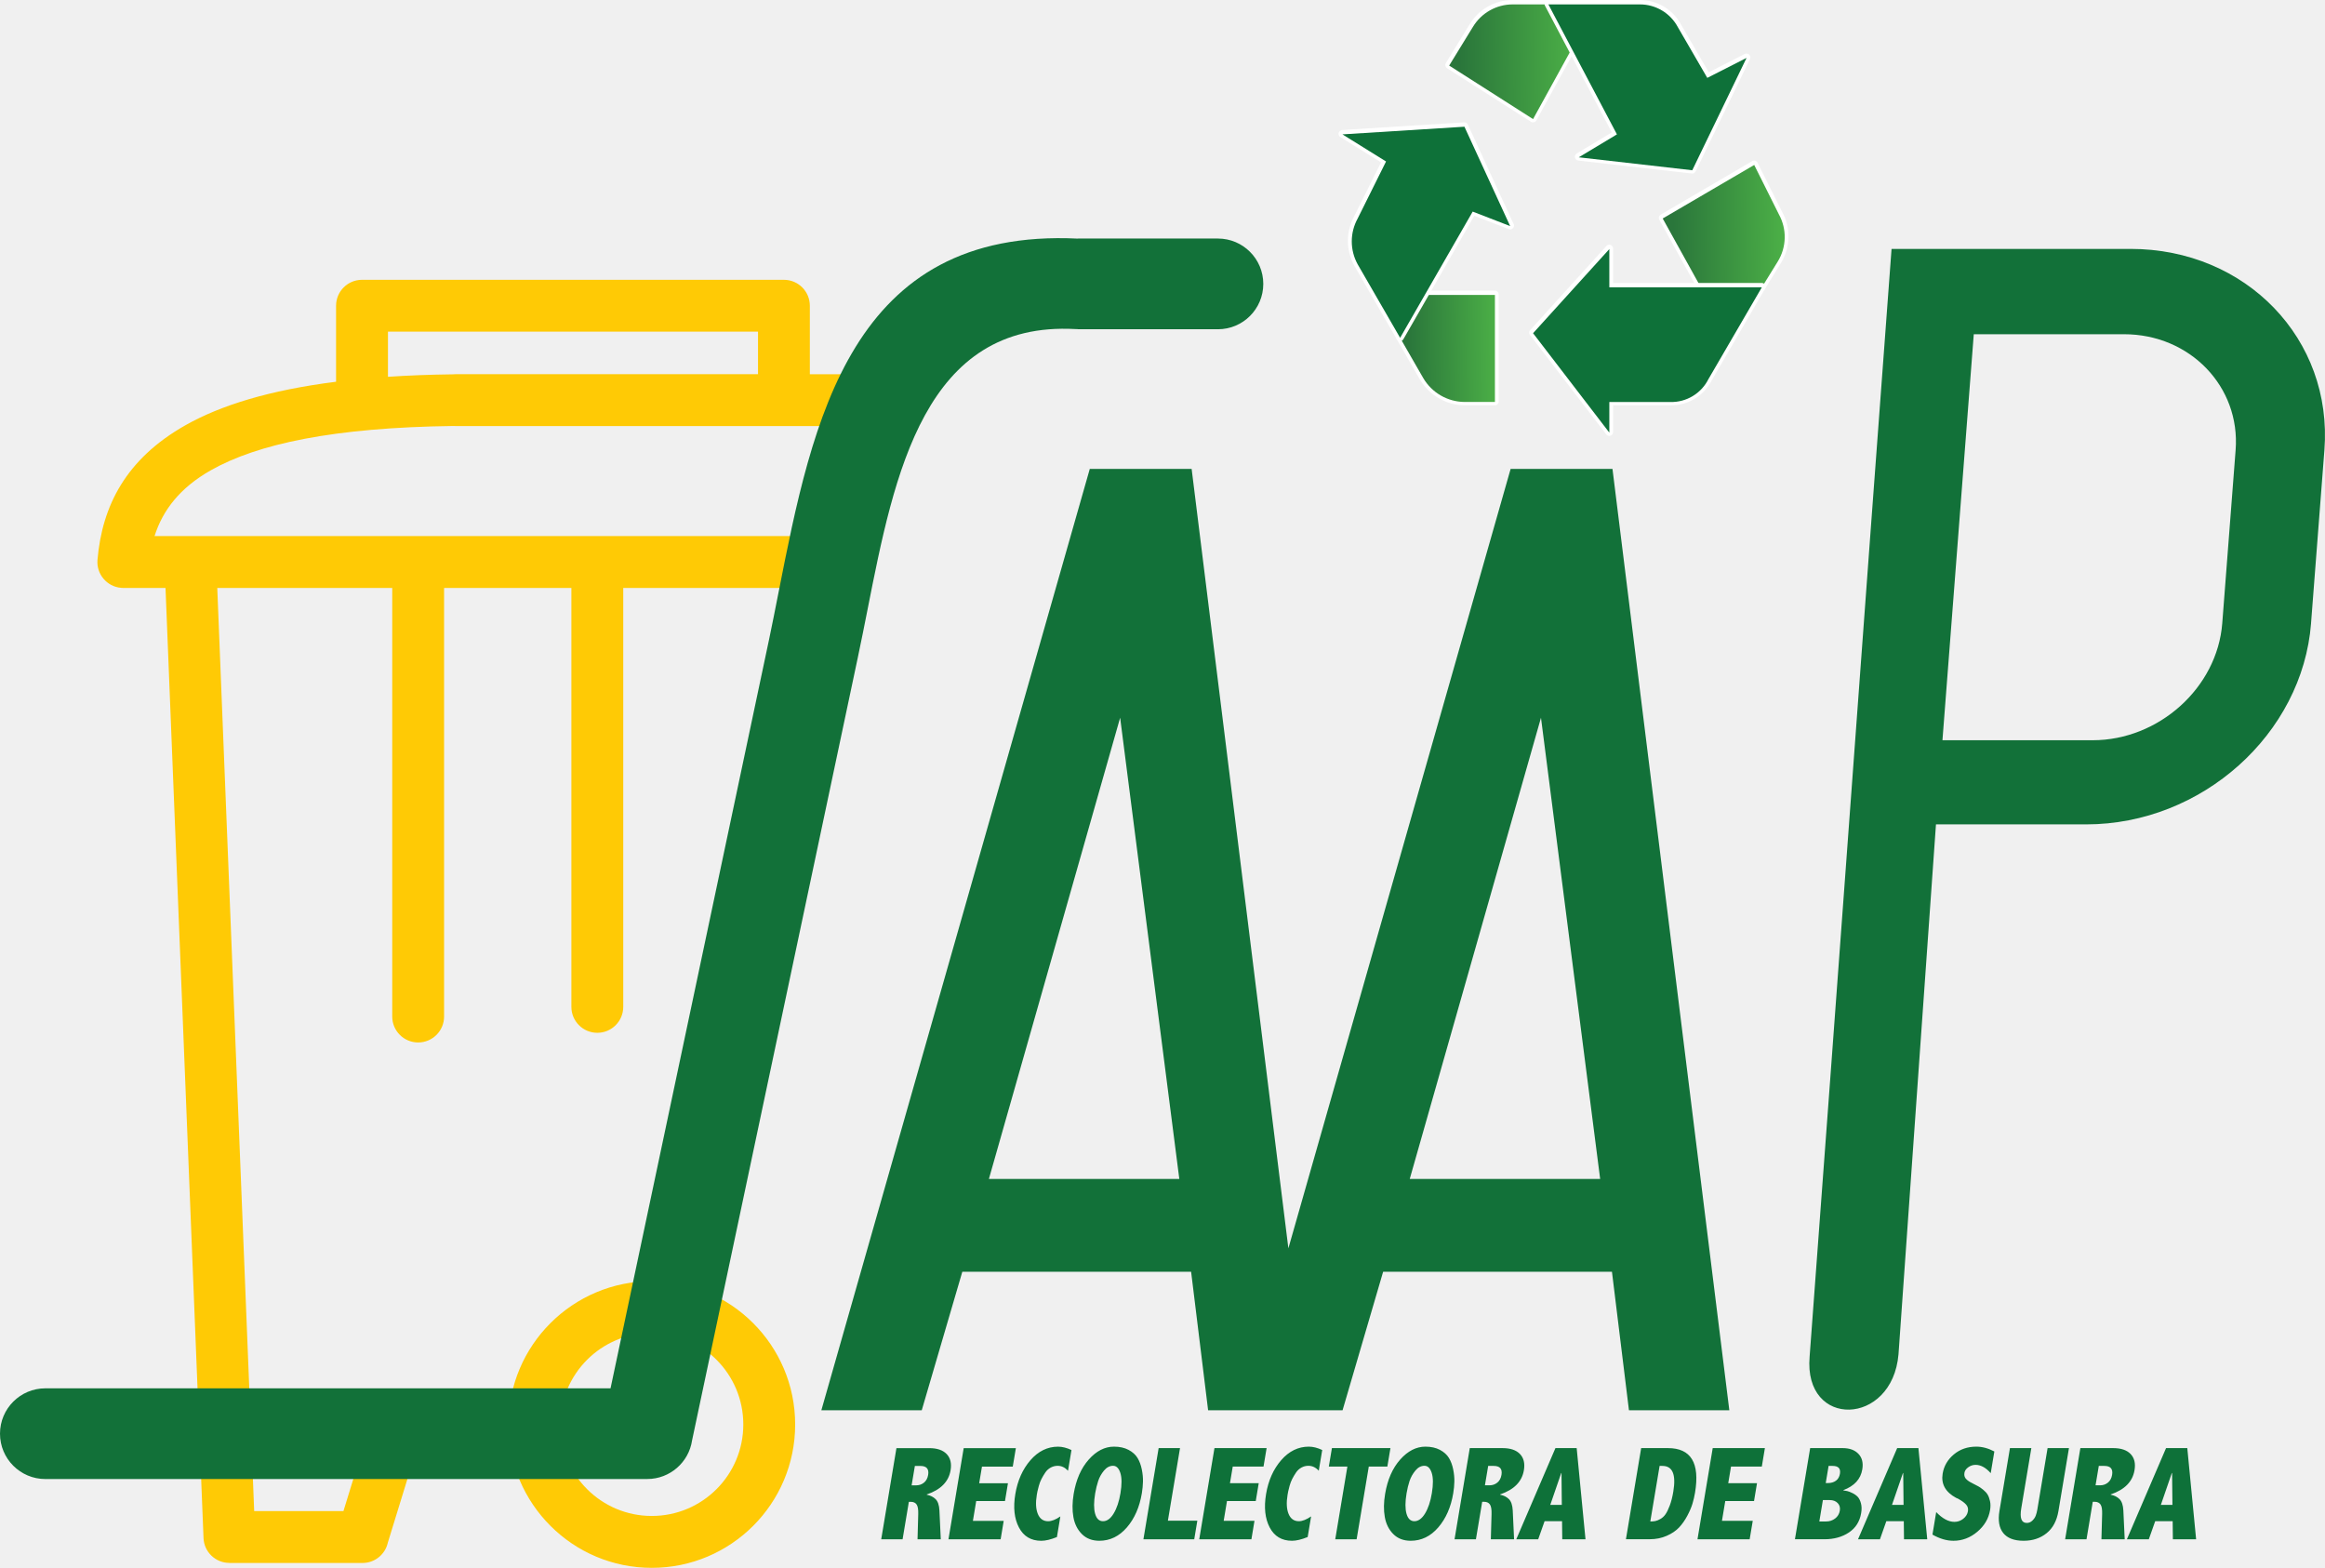
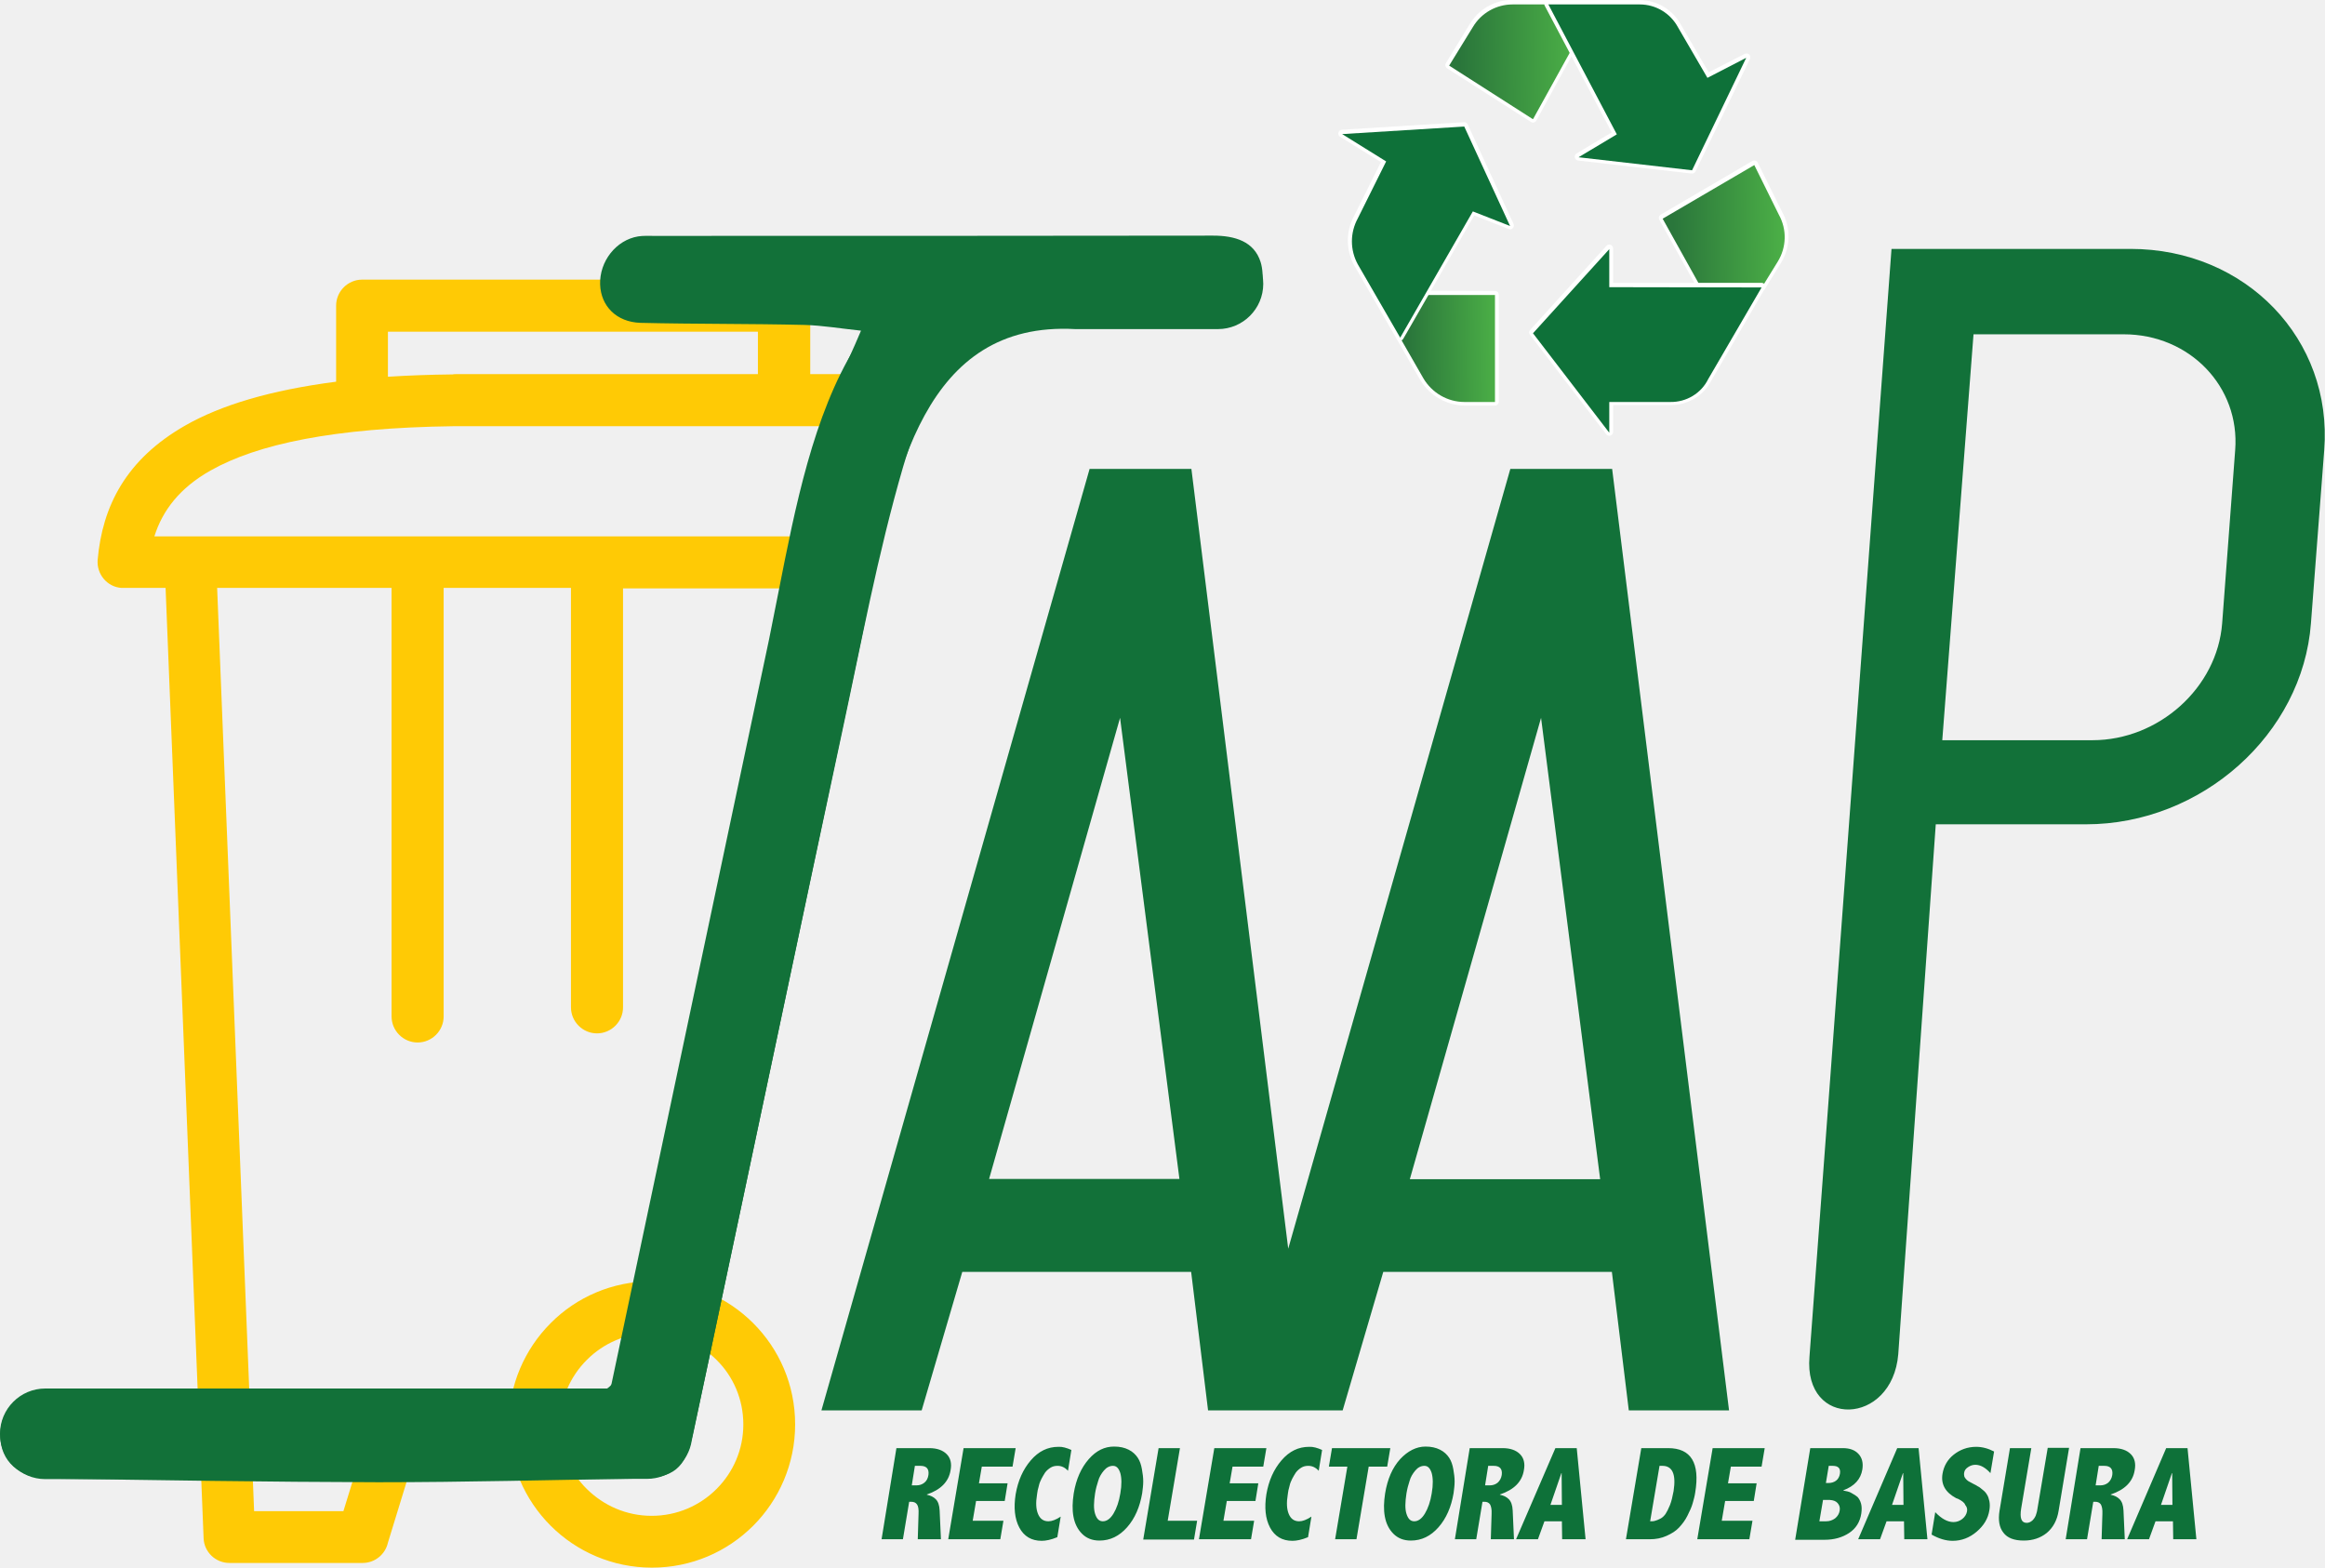
- <svg xmlns="http://www.w3.org/2000/svg" xmlns:xlink="http://www.w3.org/1999/xlink" id="Capa_1" viewBox="0 0 893 602.16">
-   <defs>
-     <style>.cls-1{clip-path:url(#clippath);}.cls-2{fill:#ffca05;}.cls-3{fill:#127139;}.cls-4,.cls-5{fill:#0e7139;}.cls-6{stroke:#fff;stroke-linecap:round;stroke-linejoin:round;stroke-width:2.93px;}.cls-6,.cls-7{fill:none;}.cls-7{clip-rule:evenodd;}.cls-8{fill:url(#Degradado_sin_nombre_3-3);}.cls-9{fill:url(#Degradado_sin_nombre_3-2);}.cls-10{clip-path:url(#clippath-1);}.cls-11{clip-path:url(#clippath-2);}.cls-5{fill-rule:evenodd;}.cls-12{fill:url(#Degradado_sin_nombre_3);}</style>
-     <clipPath id="clippath">
-       <path class="cls-7" d="M604.45,17.35l-9.73-15.66h-13.71c-6.28,0-12.1,3.3-15.32,8.7l-9.08,14.79,32.22,20.56,15.62-28.39Z" />
-     </clipPath>
-     <linearGradient id="Degradado_sin_nombre_3" x1="560.63" y1="23.96" x2="611.12" y2="23.33" gradientUnits="userSpaceOnUse">
-       <stop offset="0" stop-color="#2a763b" />
-       <stop offset="1" stop-color="#50b748" />
-     </linearGradient>
-     <clipPath id="clippath-1">
-       <path class="cls-7" d="M673.77,63.36l-35.15,20.56,14.65,26.43h23.43l6.12-9.91c3.4-5.52,3.56-12.45,.42-18.12l-9.47-18.96Z" />
-     </clipPath>
-     <linearGradient id="Degradado_sin_nombre_3-2" x1="642.52" y1="87.08" x2="690.89" y2="86.54" xlink:href="#Degradado_sin_nombre_3" />
-     <clipPath id="clippath-2">
-       <path class="cls-7" d="M544.89,113.28l-7.13,16.48,8.91,15.48c3.31,5.61,9.29,9.08,15.79,9.15h11.72v-41.11h-29.29Z" />
-     </clipPath>
-     <linearGradient id="Degradado_sin_nombre_3-3" x1="540.89" y1="134" x2="579.44" y2="133.6" xlink:href="#Degradado_sin_nombre_3" />
-   </defs>
-   <path class="cls-2" d="M275.2,522.26c-6.36-6.36-15.14-10.29-24.85-10.29s-18.49,3.93-24.85,10.29c-6.36,6.36-10.29,15.14-10.29,24.85s3.93,18.49,10.29,24.85c6.36,6.36,15.14,10.29,24.85,10.29s18.49-3.93,24.85-10.29c6.36-6.36,10.29-15.14,10.29-24.85s-3.93-18.49-10.29-24.85m-24.85-30.2c15.2,0,28.97,6.16,38.93,16.13,9.96,9.96,16.13,23.73,16.13,38.93s-6.16,28.97-16.13,38.93c-9.96,9.96-23.73,16.13-38.93,16.13s-28.97-6.16-38.93-16.13c-9.96-9.96-16.13-23.73-16.13-38.93s6.16-28.97,16.13-38.93c9.96-9.96,23.73-16.13,38.93-16.13ZM174.91,143.72h116.23v-16.34H149.01v17.34c7.77-.52,16.06-.84,24.89-.95,.33-.03,.67-.05,1.02-.05Zm157.83,0c5.5,0,9.96,4.46,9.96,9.96s-4.46,9.96-9.96,9.96H174.91c-.25,0-.5,0-.75-.03-45.96,.58-75.27,6.86-93.21,17.03-11.89,6.74-18.47,15.38-21.59,25.26H316.26c5.5,0,9.96,4.46,9.96,9.96s-4.46,9.96-9.96,9.96h-76.88v160.9c0,5.5-4.46,9.96-9.96,9.96s-9.96-4.46-9.96-9.96V225.81h-48.89v164.62c0,5.5-4.46,9.96-9.96,9.96s-9.96-4.46-9.96-9.96V225.81H83.45l14.18,354.58h34.28l8.99-29.22c1.61-5.24,7.17-8.18,12.41-6.57,5.24,1.61,8.18,7.17,6.57,12.41l-10.93,35.53c-.99,4.45-4.97,7.77-9.72,7.77h-51.14v-.03c-5.3,0-9.71-4.19-9.92-9.54l-14.6-364.92h-16.21c-.27,0-.54-.02-.82-.04-5.48-.45-9.55-5.26-9.1-10.73,1.77-20.71,10.87-38.72,33.69-51.67,13.67-7.75,32.46-13.54,57.95-16.76v-29.19c0-5.5,4.46-9.96,9.96-9.96h162.05c5.5,0,9.96,4.46,9.96,9.96v26.3h21.69Z" />
-   <path class="cls-3" d="M17.42,568.07c-9.62,0-17.42-7.8-17.42-17.42s7.8-17.42,17.42-17.42H234.5l60.92-287.77c1.04-4.93,2.33-11.45,3.63-18.05,13.02-65.97,27.65-140.05,114.99-135.76v-.03h53.75c9.62,0,17.42,7.8,17.42,17.42s-7.8,17.42-17.42,17.42h-53.75v-.04c-.32,0-.63,0-.95-.03-57.98-3.21-69.56,55.46-79.87,107.68-1.15,5.83-2.29,11.59-3.77,18.59l-63.63,300.55c-1.24,8.4-8.49,14.85-17.23,14.85H17.42Z" />
-   <path class="cls-3" d="M591.87,275.66l22.73,177.16h-73.14l50.41-177.16Zm27.26,212.8l6.53,53.2h38.55l-44.88-361.56h-39.12l-103.1,361.56h38.55l15.58-53.2h87.88Zm-188.9-212.8l22.73,177.16h-73.14l50.41-177.16Zm27.26,212.8l6.53,53.2h38.55l-44.88-361.56h-39.12l-103.1,361.56h38.56l15.58-53.2h87.88Z" />
-   <path class="cls-3" d="M853.54,239.36c-1.91,24.82-24.42,44.95-49.75,44.95h-57.72l12.03-155.94h57.72c25.33,0,44.73,20.14,42.85,44.49l-5.13,66.49Zm34.1,0l5.13-66.49c3.29-42.61-30.09-77.27-74.43-77.27h-91.82c-10.56,141.33-20.91,284.12-31.47,425.45-2.41,27.79,31.8,26.82,34.14-.93l14.39-203.49h57.72c44.34,0,83.06-34.65,86.35-77.27Z" />
-   <path class="cls-6" d="M604.43,17.13l-9.73-15.66h-13.71c-6.28,0-12.1,3.3-15.32,8.7l-9.08,14.8,32.22,20.56,15.62-28.39Z" />
-   <g class="cls-1">
-     <rect class="cls-12" x="556.61" y="1.69" width="47.84" height="44.05" />
+ <svg xmlns="http://www.w3.org/2000/svg" xmlns:xlink="http://www.w3.org/1999/xlink" version="1.1" id="Capa_1" x="0px" y="0px" viewBox="0 0 893 602.2" style="enable-background:new 0 0 893 602.2;" xml:space="preserve">
+   <style type="text/css">
+ 	.st0{fill:#FFCA05;}
+ 	.st1{fill:#127139;}
+ 	.st2{fill:none;stroke:#FFFFFF;stroke-width:2.93;stroke-linecap:round;stroke-linejoin:round;}
+ 	.st3{clip-path:url(#SVGID_00000172434434113479845590000004067932763169307570_);}
+ 	.st4{fill:url(#SVGID_00000052087268156672186090000009422189846669116037_);}
+ 	.st5{fill-rule:evenodd;clip-rule:evenodd;fill:#0E7139;}
+ 	.st6{clip-path:url(#SVGID_00000036216064827194475000000005093170508339250351_);}
+ 	.st7{fill:url(#SVGID_00000145049350333995536150000005362434840130889612_);}
+ 	.st8{clip-path:url(#SVGID_00000029726383228289553210000001200011265745768584_);}
+ 	.st9{fill:url(#SVGID_00000116948520383975995300000017215285581898389680_);}
+ 	.st10{fill:#0E7139;}
+ </style>
+   <g>
+     <path class="st0" d="M275.2,522.3c-6.4-6.4-15.1-10.3-24.9-10.3s-18.5,3.9-24.9,10.3s-10.3,15.1-10.3,24.8s3.9,18.5,10.3,24.8   s15.1,10.3,24.9,10.3c9.7,0,18.5-3.9,24.9-10.3c6.4-6.4,10.3-15.1,10.3-24.8S281.6,528.6,275.2,522.3 M250.4,492.1   c15.2,0,29,6.2,38.9,16.1c10,10,16.1,23.7,16.1,38.9s-6.2,29-16.1,38.9c-10,10-23.7,16.1-38.9,16.1s-29-6.2-38.9-16.1   c-10-10-16.1-23.7-16.1-38.9s6.2-29,16.1-38.9C221.4,498.2,235.2,492.1,250.4,492.1z M174.9,143.7h116.2v-16.3H149v17.3   c7.8-0.5,16.1-0.8,24.9-0.9C174.2,143.7,174.6,143.7,174.9,143.7L174.9,143.7z M332.7,143.7c5.5,0,10,4.5,10,10s-4.5,10-10,10   H174.9c-0.2,0-0.5,0-0.8,0c-46,0.6-75.3,6.9-93.2,17c-11.9,6.7-18.5,15.4-21.6,25.3h256.9c5.5,0,10,4.5,10,10s-4.5,10-10,10h-76.9   v160.9c0,5.5-4.5,10-10,10s-10-4.5-10-10V225.8h-48.9v164.6c0,5.5-4.5,10-10,10s-10-4.5-10-10V225.8H83.4l14.2,354.6h34.3l9-29.2   c1.6-5.2,7.2-8.2,12.4-6.6s8.2,7.2,6.6,12.4L149,592.5c-1,4.5-5,7.8-9.7,7.8H88.1v0c-5.3,0-9.7-4.2-9.9-9.5L63.6,225.8H47.4   c-0.3,0-0.5,0-0.8,0c-5.5-0.4-9.5-5.3-9.1-10.7c1.8-20.7,10.9-38.7,33.7-51.7c13.7-7.8,32.5-13.5,57.9-16.8v-29.2   c0-5.5,4.5-10,10-10h162.1c5.5,0,10,4.5,10,10v26.3L332.7,143.7L332.7,143.7z" />
+     <path class="st1" d="M17.4,568.1c-9.6,0-17.4-7.8-17.4-17.4s7.8-17.4,17.4-17.4h217.1l60.9-287.8c1-4.9,2.3-11.4,3.6-18.1   c13-66,27.6-140.1,115-135.8v0h53.8c9.6,0,17.4,7.8,17.4,17.4s-7.8,17.4-17.4,17.4H414v0c-0.3,0-0.6,0-1,0   c-58-3.2-69.6,55.5-79.9,107.7c-1.1,5.8-2.3,11.6-3.8,18.6l-63.6,300.5c-1.2,8.4-8.5,14.8-17.2,14.8L17.4,568.1L17.4,568.1z" />
+     <path class="st1" d="M330.7,127c-7.7-0.8-14.7-2-21.7-2.2c-21-0.5-42-0.3-63-0.8c-9.3-0.3-15.2-6.5-15.5-14.7   c-0.3-8.9,6.1-17.1,14.6-18.5c1.9-0.3,3.9-0.2,5.9-0.2c71.6,0,143.3,0,214.9-0.1c8.4,0,15.8,2.2,18.3,10.2   c1.5,4.9,0.8,12.4-2.1,16.2c-3,3.9-9.8,6.4-15.2,6.7c-15.1,0.9-30.3,1.1-45.3,0.2c-43.8-2.7-63.9,18.4-74.7,55.4   c-9.8,33.6-16.2,68.3-23.6,102.6c-15,69.9-29.7,140-44.6,210c-4.2,19.9-8.4,39.7-12.7,59.6c-2.8,12.7-7.4,16.3-20.4,16.5   c-33.4,0.5-66.9,1.4-100.3,1.4c-42.3-0.1-84.6-0.8-126.9-1.4c-11.1-0.2-18.2-6.8-18.3-16.3c-0.1-10.2,7-16.9,18.8-16.9   c55.5-0.1,110.9-0.1,166.4-0.1c13.4,0,26.8-0.3,40.2,0.2c7.1,0.2,10.4-1.8,12-9.3c14-67.4,28.4-134.8,42.7-202.1   c5.8-27.3,11.4-54.6,17.4-81.9c5.7-25.9,11.2-51.9,18-77.5C318.8,151.9,324.9,140.9,330.7,127z" />
+     <path class="st1" d="M591.9,275.7l22.7,177.2h-73.1L591.9,275.7L591.9,275.7z M619.1,488.5l6.5,53.2h38.5l-44.9-361.6h-39.1   L477.1,541.7h38.6l15.6-53.2H619.1L619.1,488.5z M430.2,275.7L453,452.8h-73.1L430.2,275.7z M457.5,488.5l6.5,53.2h38.5   l-44.9-361.6h-39.1L315.5,541.7H354l15.6-53.2H457.5L457.5,488.5z" />
+     <path class="st1" d="M853.5,239.4c-1.9,24.8-24.4,44.9-49.8,44.9h-57.7l12-155.9h57.7c25.3,0,44.7,20.1,42.8,44.5L853.5,239.4   L853.5,239.4z M887.6,239.4l5.1-66.5c3.3-42.6-30.1-77.3-74.4-77.3h-91.8C716,236.9,705.6,379.7,695,521   c-2.4,27.8,31.8,26.8,34.1-0.9l14.4-203.5h57.7C845.6,316.6,884.4,282,887.6,239.4L887.6,239.4z" />
+     <path class="st2" d="M604.4,17.1l-9.7-15.7H581c-6.3,0-12.1,3.3-15.3,8.7L556.6,25l32.2,20.6L604.4,17.1L604.4,17.1z" />
+     <g>
+       <defs>
+         <path id="SVGID_1_" d="M604.5,17.4l-9.7-15.7H581c-6.3,0-12.1,3.3-15.3,8.7l-9.1,14.8l32.2,20.6L604.5,17.4L604.5,17.4z" />
+       </defs>
+       <clipPath id="SVGID_00000161619218962307119770000015313847359359910325_">
+         <use xlink:href="#SVGID_1_" style="overflow:visible;" />
+       </clipPath>
+       <g style="clip-path:url(#SVGID_00000161619218962307119770000015313847359359910325_);">
+         <linearGradient id="SVGID_00000098917286936044551320000010710285466761982375_" gradientUnits="userSpaceOnUse" x1="560.63" y1="580.037" x2="611.12" y2="580.667" gradientTransform="matrix(1 0 0 -1 0 604)">
+           <stop offset="0" style="stop-color:#2A763B" />
+           <stop offset="1" style="stop-color:#50B748" />
+         </linearGradient>
+         <rect x="556.6" y="1.7" style="fill:url(#SVGID_00000098917286936044551320000010710285466761982375_);" width="47.8" height="44" />
+       </g>
+     </g>
+     <path class="st2" d="M655.7,29.7l-11.3-19.4c-2.9-5.4-8.5-8.8-14.7-8.8h-35.1L621,51.4l-14.7,8.8l43.6,5L670.8,22L655.7,29.7   L655.7,29.7z" />
+     <path class="st5" d="M655.8,29.9l-11.3-19.4c-2.9-5.4-8.5-8.8-14.7-8.8h-35.1L621,51.6l-14.7,8.8l43.6,5l20.8-43.2L655.8,29.9   L655.8,29.9z" />
+     <path class="st2" d="M673.8,63.1l-35.2,20.6l14.7,26.4h23.4l6.1-9.9c3.4-5.5,3.6-12.4,0.4-18.1L673.8,63.1L673.8,63.1z" />
+     <g>
+       <defs>
+         <path id="SVGID_00000086678003831858389740000014318235665946248124_" d="M673.8,63.4l-35.2,20.6l14.7,26.4h23.4l6.1-9.9     c3.4-5.5,3.6-12.4,0.4-18.1L673.8,63.4z" />
+       </defs>
+       <clipPath id="SVGID_00000181058586834169130640000009647234193079154599_">
+         <use xlink:href="#SVGID_00000086678003831858389740000014318235665946248124_" style="overflow:visible;" />
+       </clipPath>
+       <g style="clip-path:url(#SVGID_00000181058586834169130640000009647234193079154599_);">
+         <linearGradient id="SVGID_00000054985564859153056910000012438966244179090313_" gradientUnits="userSpaceOnUse" x1="642.52" y1="516.922" x2="690.89" y2="517.462" gradientTransform="matrix(1 0 0 -1 0 604)">
+           <stop offset="0" style="stop-color:#2A763B" />
+           <stop offset="1" style="stop-color:#50B748" />
+         </linearGradient>
+         <rect x="638.6" y="63.4" style="fill:url(#SVGID_00000054985564859153056910000012438966244179090313_);" width="47.8" height="47" />
+       </g>
+     </g>
+     <path class="st2" d="M618.1,110.1V95.4l-29.3,32.3l29.3,38.2v-11.8h23.4c6.2,0.1,11.9-3.3,14.6-8.8l20.5-35.2H618.1L618.1,110.1z" />
+     <path class="st5" d="M618.1,110.3V95.7L588.8,128l29.3,38.2v-11.8h23.4c6.2,0.1,11.9-3.3,14.6-8.8l20.5-35.2L618.1,110.3   L618.1,110.3z" />
+     <path class="st2" d="M544.9,113.1l-7.1,16.5l8.9,15.5c3.3,5.6,9.3,9.1,15.8,9.2h11.7v-41.1L544.9,113.1L544.9,113.1z" />
+     <g>
+       <defs>
+         <path id="SVGID_00000072961843883991209970000012325963548512573864_" d="M544.9,113.3l-7.1,16.5l8.9,15.5     c3.3,5.6,9.3,9.1,15.8,9.1h11.7v-41.1L544.9,113.3L544.9,113.3z" />
+       </defs>
+       <clipPath id="SVGID_00000103234541695701188570000013540092898417585310_">
+         <use xlink:href="#SVGID_00000072961843883991209970000012325963548512573864_" style="overflow:visible;" />
+       </clipPath>
+       <g style="clip-path:url(#SVGID_00000103234541695701188570000013540092898417585310_);">
+         <linearGradient id="SVGID_00000016757963281104400550000006492559534846663862_" gradientUnits="userSpaceOnUse" x1="540.89" y1="470.009" x2="579.44" y2="470.409" gradientTransform="matrix(1 0 0 -1 0 604)">
+           <stop offset="0" style="stop-color:#2A763B" />
+           <stop offset="1" style="stop-color:#50B748" />
+         </linearGradient>
+         <rect x="537.8" y="113.3" style="fill:url(#SVGID_00000016757963281104400550000006492559534846663862_);" width="36.4" height="41.1" />
+       </g>
+     </g>
+     <path class="st2" d="M580,86.6l-17.6-38.2l-46.9,2.9l16.8,10.4l-10.9,21.9c-3,5.5-3,12.1,0,17.6l16.3,28.2l6.1-10.6l21.8-37.9   L580,86.6L580,86.6z" />
+     <path class="st5" d="M580,86.8l-17.6-38.2l-46.9,2.9L532.4,62l-10.9,21.9c-3,5.5-3,12.1,0,17.6l16.3,28.2l6.1-10.6l21.8-37.9   L580,86.8L580,86.8z" />
+     <path class="st10" d="M834.4,578l-0.1-12.2h-0.1L830,578H834.4z M832,556.2h8.2l3.4,35h-8.9l-0.1-6.9h-6.7l-2.5,6.9h-8.4L832,556.2   L832,556.2z M808.2,563h-2.1l-1.2,7.5h1.8c1.1,0,2.1-0.3,3-1c0.8-0.7,1.4-1.7,1.6-3C811.6,564.2,810.6,563,808.2,563z M799.1,556.2   h12.6c3,0,5.2,0.8,6.7,2.3c1.5,1.5,2,3.6,1.5,6.2c-0.7,4.4-3.8,7.5-9.2,9.3l0,0.1c1.4,0.3,2.5,0.8,3.4,1.7s1.4,2.3,1.5,4.3   l0.5,11.1h-8.9l0.3-9.7c0.1-1.8-0.2-3-0.6-3.7c-0.5-0.7-1.2-1-2.2-1h-0.7l-2.4,14.4h-8.2L799.1,556.2L799.1,556.2z M772,556.2h8.2   l-3.9,23.2c-0.6,3.7,0.1,5.5,2.1,5.5c0.8,0,1.5-0.3,2.2-0.9c0.6-0.6,1-1.2,1.3-1.9c0.2-0.7,0.5-1.4,0.6-2.3l4-23.7h8.2l-4,24.1   c-0.6,3.8-2.2,6.6-4.6,8.6c-2.4,1.9-5.3,2.9-8.8,2.9c-3.7,0-6.3-1-7.8-3c-1.6-2-2.1-4.8-1.5-8.5L772,556.2L772,556.2z M752.1,575.7   l-0.8-0.3c-4.1-2.2-5.9-5.3-5.2-9.4c0.5-2.9,1.9-5.4,4.3-7.3s5.3-3,8.6-3c2.3,0,4.6,0.6,6.9,1.8l-1.4,8.3c-1.9-2.1-3.8-3.2-5.8-3.2   c-1,0-1.9,0.3-2.8,0.9s-1.4,1.3-1.5,2.2c-0.1,0.6,0,1,0.1,1.5c0.2,0.4,0.5,0.8,0.9,1.2c0.4,0.4,0.8,0.6,1.2,0.8   c0.3,0.2,0.8,0.4,1.3,0.7c0.8,0.4,1.4,0.7,1.8,1c0.5,0.2,1.1,0.7,1.8,1.3c0.8,0.6,1.3,1.2,1.7,1.9c0.4,0.6,0.7,1.5,0.9,2.5   c0.2,1,0.2,2.2,0,3.4c-0.5,3.3-2.2,6-4.9,8.3s-5.8,3.5-9.2,3.5c-2.6,0-5.3-0.8-8.1-2.4l1.4-8.6c2.4,2.5,4.7,3.8,7,3.8   c1.2,0,2.4-0.4,3.4-1.2c1-0.8,1.6-1.8,1.8-2.9c0.2-1-0.1-1.8-0.7-2.5C754.6,577.2,753.5,576.4,752.1,575.7L752.1,575.7z M731.1,578   l-0.1-12.2h-0.1l-4.2,12.2H731.1z M728.7,556.2h8.2l3.4,35h-8.9l-0.1-6.9h-6.7l-2.5,6.9h-8.4L728.7,556.2L728.7,556.2z    M702.8,576.1h-2.6l-1.4,8.2h2.6c1.3,0,2.4-0.4,3.4-1.1c1-0.8,1.6-1.8,1.8-3c0.2-1.2-0.1-2.1-0.8-2.9   C705.1,576.5,704.1,576.2,702.8,576.1L702.8,576.1z M703.9,563h-1.5l-1.1,6.6h0.9c1.2,0,2.2-0.3,3-0.9c0.8-0.6,1.3-1.5,1.5-2.7   C707,564,706.1,563,703.9,563L703.9,563z M695.3,556.2h12.5c2.6,0,4.6,0.7,6,2.2c1.4,1.5,1.9,3.5,1.5,6c-0.6,3.7-3,6.4-7.3,8l0,0.1   c0.5,0.1,1,0.2,1.5,0.3c0.5,0.1,1.1,0.3,1.9,0.8c0.8,0.4,1.5,0.9,2.1,1.4c0.5,0.6,1,1.4,1.3,2.5c0.3,1.1,0.3,2.3,0.1,3.8   c-0.5,3.3-2.1,5.8-4.7,7.5c-2.6,1.7-5.7,2.6-9.4,2.6h-11.3L695.3,556.2L695.3,556.2z M657.8,556.2h20l-1.2,7.1h-11.8l-1.1,6.4h11   l-1.1,6.8h-11l-1.3,7.6h11.8l-1.2,7.1h-20L657.8,556.2L657.8,556.2z M638.5,563h-1.1l-3.6,21.3c0.7,0,1.4,0,1.9-0.2   c0.5-0.1,1.2-0.4,2-0.8c0.8-0.4,1.4-1,2-1.8c0.5-0.8,1.1-1.9,1.7-3.4s1-3.3,1.4-5.4C643.8,566.3,642.4,563,638.5,563L638.5,563z    M630.4,556.2h10.3c8.8,0,12.3,5.7,10.4,17.1c-0.2,1.4-0.6,2.8-1,4.2s-1.1,2.9-2,4.7s-2,3.2-3.2,4.5c-1.2,1.3-2.8,2.3-4.8,3.2   c-2,0.9-4.1,1.3-6.5,1.3h-9.1L630.4,556.2L630.4,556.2z M599.9,578l-0.1-12.2h-0.1l-4.2,12.2H599.9L599.9,578z M597.4,556.2h8.2   l3.4,35H600l-0.1-6.9h-6.7l-2.5,6.9h-8.4L597.4,556.2L597.4,556.2z M573.7,563h-2.1l-1.2,7.5h1.8c1.1,0,2.1-0.3,3-1   c0.8-0.7,1.4-1.7,1.6-3C577.1,564.2,576.1,563,573.7,563z M564.5,556.2h12.6c3,0,5.2,0.8,6.7,2.3c1.5,1.5,2,3.6,1.5,6.2   c-0.7,4.4-3.8,7.5-9.2,9.3v0.1c1.4,0.3,2.5,0.8,3.4,1.7s1.4,2.3,1.5,4.3l0.5,11.1h-8.9l0.3-9.7c0.1-1.8-0.2-3-0.6-3.7   c-0.5-0.7-1.2-1-2.2-1h-0.7l-2.4,14.4h-8.2L564.5,556.2L564.5,556.2z M547.1,563c-1.3,0-2.5,0.6-3.5,1.8c-1,1.2-1.8,2.5-2.2,4   c-0.5,1.5-0.9,3-1.2,4.8c-0.5,3.3-0.6,5.9,0,7.8s1.5,2.9,3,2.9s2.9-1,4.1-3c1.2-2,2.1-4.6,2.6-7.7c0.6-3.4,0.5-6,0-7.8   C549.3,563.9,548.4,563,547.1,563L547.1,563z M547.5,555.6c2.2,0,4,0.4,5.6,1.2s2.7,1.9,3.5,3.1s1.3,2.7,1.6,4.4   c0.3,1.7,0.5,3.2,0.5,4.7c0,1.5-0.2,2.9-0.4,4.5c-0.9,5.3-2.8,9.7-5.8,13.1c-3,3.4-6.5,5.1-10.6,5.1c-2.8,0-5-0.9-6.7-2.6   c-1.7-1.7-2.8-3.9-3.3-6.6c-0.5-2.7-0.4-5.6,0.1-8.9c0.9-5.5,2.8-9.9,5.8-13.2C540.7,557.3,544,555.6,547.5,555.6L547.5,555.6z    M511.6,556.2H534l-1.2,7.1h-7.1l-4.7,27.9h-8.2l4.7-27.9h-7.1L511.6,556.2L511.6,556.2z M507.8,556.9l-1.3,8   c-1.2-1.3-2.5-1.9-4-1.9c-1,0-1.9,0.2-2.7,0.7c-0.8,0.5-1.5,1.1-2.1,1.9c-0.5,0.8-1,1.6-1.4,2.4s-0.8,1.7-1,2.7s-0.5,1.7-0.5,2.1   s-0.2,0.8-0.2,1.3c-0.5,3-0.4,5.5,0.4,7.4c0.8,1.9,2.1,2.8,4,2.8c1.3,0,2.9-0.6,4.7-1.8l-1.3,7.9c-2.4,1-4.4,1.4-6,1.4   c-3.9,0-6.8-1.7-8.6-5.1s-2.2-7.7-1.4-12.8c0.9-5.2,2.8-9.5,5.8-13c3-3.5,6.5-5.2,10.6-5.2C504.3,555.6,506,556.1,507.8,556.9   L507.8,556.9z M466.4,556.2h20l-1.2,7.1h-11.8l-1.1,6.4h11l-1.1,6.8h-11l-1.3,7.6h11.8l-1.2,7.1h-20L466.4,556.2L466.4,556.2z    M445,556.2h8.2l-4.7,27.9h11.3l-1.2,7.2h-19.5L445,556.2z M427.5,563c-1.3,0-2.5,0.6-3.5,1.8c-1,1.2-1.8,2.5-2.2,4   c-0.5,1.5-0.9,3-1.2,4.8c-0.5,3.3-0.6,5.9,0,7.8s1.5,2.9,3,2.9c1.5,0,2.9-1,4.1-3c1.2-2,2.1-4.6,2.6-7.7c0.6-3.4,0.5-6,0-7.8   C429.7,563.9,428.8,563,427.5,563L427.5,563z M427.9,555.6c2.2,0,4,0.4,5.6,1.2s2.7,1.9,3.5,3.1c0.8,1.2,1.3,2.7,1.6,4.4   c0.3,1.7,0.5,3.2,0.5,4.7c0,1.5-0.2,2.9-0.4,4.5c-0.9,5.3-2.8,9.7-5.8,13.1c-3,3.4-6.5,5.1-10.6,5.1c-2.8,0-5-0.9-6.7-2.6   c-1.7-1.7-2.8-3.9-3.3-6.6s-0.4-5.6,0.1-8.9c0.9-5.5,2.9-9.9,5.8-13.2S424.3,555.6,427.9,555.6L427.9,555.6z M411.5,556.9l-1.3,8   c-1.2-1.3-2.5-1.9-4-1.9c-1,0-1.9,0.2-2.7,0.7c-0.8,0.5-1.5,1.1-2.1,1.9c-0.5,0.8-1,1.6-1.4,2.4s-0.8,1.7-1,2.7s-0.5,1.7-0.5,2.1   s-0.2,0.8-0.2,1.3c-0.5,3-0.4,5.5,0.4,7.4c0.8,1.9,2.1,2.8,4,2.8c1.3,0,2.9-0.6,4.7-1.8l-1.3,7.9c-2.4,1-4.4,1.4-6,1.4   c-3.9,0-6.8-1.7-8.6-5.1s-2.2-7.7-1.4-12.8c0.9-5.2,2.8-9.5,5.8-13c3-3.5,6.5-5.2,10.6-5.2C408,555.6,409.7,556.1,411.5,556.9   L411.5,556.9z M370.1,556.2h20l-1.2,7.1h-11.8l-1.1,6.4h11l-1.1,6.8h-11l-1.3,7.6h11.8l-1.2,7.1h-20L370.1,556.2z M353.5,563h-2.1   l-1.2,7.5h1.8c1.1,0,2.1-0.3,3-1c0.9-0.7,1.4-1.7,1.6-3C356.9,564.2,355.9,563,353.5,563L353.5,563z M344.3,556.2h12.6   c3,0,5.2,0.8,6.7,2.3c1.5,1.5,2,3.6,1.5,6.2c-0.7,4.4-3.8,7.5-9.1,9.3l0,0.1c1.4,0.3,2.5,0.8,3.4,1.7s1.4,2.3,1.5,4.3l0.5,11.1   h-8.9l0.3-9.7c0.1-1.8-0.1-3-0.6-3.7c-0.5-0.7-1.2-1-2.3-1h-0.7l-2.4,14.4h-8.2L344.3,556.2L344.3,556.2z" />
  </g>
-   <path class="cls-6" d="M655.73,29.7l-11.27-19.42c-2.87-5.44-8.51-8.83-14.65-8.81h-35.12l26.33,49.93-14.65,8.81,43.59,4.97,20.85-43.15-15.09,7.67Z" />
-   <path class="cls-5" d="M655.75,29.92l-11.27-19.42c-2.87-5.44-8.51-8.83-14.65-8.81h-35.12l26.33,49.92-14.65,8.81,43.59,4.97,20.85-43.15-15.09,7.67Z" />
-   <path class="cls-6" d="M673.75,63.14l-35.15,20.56,14.65,26.43h23.43l6.12-9.91c3.4-5.52,3.56-12.45,.41-18.12l-9.47-18.96Z" />
-   <g class="cls-10">
-     <rect class="cls-9" x="638.62" y="63.36" width="47.76" height="46.99" />
-   </g>
-   <path class="cls-6" d="M618.1,110.14v-14.69l-29.29,32.31,29.29,38.18v-11.75h23.43c6.17,.15,11.87-3.28,14.64-8.81l20.5-35.24h-58.58Z" />
-   <path class="cls-5" d="M618.12,110.35v-14.68l-29.29,32.31,29.29,38.18v-11.75h23.43c6.17,.15,11.87-3.28,14.64-8.81l20.5-35.24h-58.58Z" />
-   <path class="cls-6" d="M544.87,113.07l-7.13,16.48,8.91,15.48c3.31,5.61,9.29,9.08,15.79,9.16h11.72v-41.12h-29.29Z" />
-   <g class="cls-11">
-     <rect class="cls-8" x="537.76" y="113.28" width="36.42" height="41.11" />
-   </g>
-   <path class="cls-6" d="M580.02,86.64l-17.57-38.18-46.86,2.94,16.75,10.41-10.89,21.89c-3.03,5.48-3.03,12.14,0,17.62l16.3,28.23,6.1-10.61,21.77-37.89,14.42,5.58Z" />
-   <path class="cls-5" d="M580.04,86.85l-17.57-38.18-46.86,2.94,16.75,10.41-10.89,21.89c-3.03,5.48-3.03,12.14,0,17.62l16.3,28.23,6.1-10.61,21.77-37.88,14.42,5.58Z" />
-   <path class="cls-4" d="M834.4,577.99l-.13-12.24h-.1l-4.21,12.24h4.44Zm-2.45-21.8h8.16l3.39,35.02h-8.93l-.08-6.94h-6.71l-2.45,6.94h-8.42l15.04-35.02Zm-23.71,6.84h-2.12l-1.25,7.45h1.76c1.14,0,2.13-.34,2.99-1.03,.85-.68,1.39-1.68,1.61-2.98,.38-2.3-.61-3.44-2.99-3.44Zm-9.18-6.84h12.6c3,0,5.22,.76,6.67,2.26,1.45,1.51,1.96,3.58,1.51,6.22-.73,4.39-3.78,7.49-9.15,9.31l-.02,.1c1.4,.27,2.54,.84,3.41,1.7,.87,.86,1.36,2.3,1.47,4.32l.52,11.11h-8.94l.27-9.67c.06-1.78-.15-3.02-.62-3.7-.47-.69-1.22-1.03-2.25-1.03h-.73l-2.4,14.4h-8.21l5.85-35.02Zm-27.06,0h8.21l-3.88,23.19c-.62,3.7,.09,5.55,2.12,5.55,.83,0,1.55-.3,2.16-.9,.62-.6,1.05-1.24,1.3-1.93,.25-.68,.45-1.44,.59-2.26l3.95-23.65h8.21l-4.03,24.12c-.63,3.77-2.15,6.63-4.56,8.56-2.41,1.94-5.35,2.91-8.82,2.91-3.65,0-6.26-1-7.84-2.98-1.58-1.99-2.06-4.82-1.45-8.48l4.03-24.12Zm-19.87,19.46l-.78-.33c-4.14-2.23-5.87-5.35-5.2-9.36,.49-2.91,1.92-5.36,4.3-7.35,2.38-1.99,5.26-2.98,8.63-2.98,2.27,0,4.58,.62,6.92,1.85l-1.39,8.33c-1.88-2.12-3.82-3.19-5.82-3.19-1,0-1.93,.3-2.79,.91-.86,.61-1.36,1.34-1.5,2.2-.09,.56-.05,1.04,.11,1.48,.16,.43,.46,.83,.9,1.19,.43,.36,.82,.63,1.16,.81,.34,.18,.78,.41,1.32,.7,.78,.39,1.39,.72,1.85,.96,.45,.23,1.06,.66,1.83,1.27,.76,.62,1.34,1.24,1.74,1.9,.39,.64,.7,1.48,.93,2.52,.22,1.04,.23,2.19,.02,3.44-.55,3.26-2.18,6.03-4.91,8.33-2.73,2.3-5.78,3.45-9.15,3.45-2.62,0-5.31-.79-8.07-2.37l1.44-8.64c2.41,2.5,4.74,3.75,7.01,3.75,1.24,0,2.36-.39,3.37-1.18,1.01-.8,1.61-1.76,1.8-2.89,.17-1-.06-1.85-.68-2.55-.61-.7-1.63-1.46-3.05-2.24Zm-21,2.34l-.13-12.24h-.1l-4.21,12.24h4.44Zm-2.45-21.8h8.16l3.39,35.02h-8.93l-.08-6.94h-6.71l-2.45,6.94h-8.42l15.04-35.02Zm-25.9,19.95h-2.63l-1.37,8.23h2.63c1.28,0,2.41-.38,3.42-1.13,1-.75,1.61-1.77,1.82-3.03,.19-1.17-.07-2.13-.81-2.9-.73-.77-1.75-1.16-3.06-1.16Zm1.11-13.11h-1.55l-1.1,6.58h.88c1.2,0,2.22-.3,3.04-.9,.82-.6,1.33-1.48,1.53-2.65,.34-2.02-.59-3.03-2.8-3.03Zm-8.62-6.84h12.5c2.62,0,4.63,.74,6.03,2.21,1.41,1.47,1.9,3.46,1.48,5.96-.62,3.74-3.05,6.39-7.27,7.97l-.02,.1c.54,.07,1.04,.15,1.51,.26,.47,.1,1.11,.35,1.94,.75,.83,.39,1.51,.87,2.06,1.44,.54,.57,.96,1.4,1.26,2.49,.3,1.1,.33,2.35,.09,3.75-.54,3.26-2.11,5.75-4.71,7.48-2.6,1.73-5.73,2.6-9.42,2.6h-11.31l5.85-35.02Zm-37.44,0h20.04l-1.18,7.1h-11.83l-1.07,6.38h11.05l-1.14,6.84h-11.05l-1.27,7.61h11.83l-1.19,7.09h-20.04l5.85-35.02Zm-19.32,6.84h-1.08l-3.57,21.34c.72,0,1.36-.05,1.91-.16,.55-.1,1.2-.37,1.97-.8,.76-.43,1.41-1.03,1.95-1.8,.54-.77,1.09-1.9,1.65-3.39,.56-1.49,1.02-3.28,1.36-5.37,1.09-6.55-.3-9.82-4.19-9.82Zm-8.15-6.84h10.27c8.85,0,12.32,5.71,10.41,17.12-.24,1.44-.57,2.85-.99,4.24-.42,1.39-1.08,2.94-1.99,4.65-.91,1.71-1.96,3.2-3.15,4.47-1.19,1.27-2.77,2.34-4.75,3.21-1.97,.87-4.14,1.31-6.52,1.31h-9.14l5.85-35.02Zm-30.49,21.8l-.12-12.24h-.1l-4.21,12.24h4.44Zm-2.45-21.8h8.16l3.39,35.02h-8.93l-.08-6.94h-6.71l-2.45,6.94h-8.42l15.04-35.02Zm-23.71,6.84h-2.12l-1.25,7.45h1.76c1.14,0,2.13-.34,2.99-1.03,.85-.68,1.39-1.68,1.61-2.98,.38-2.3-.61-3.44-2.99-3.44Zm-9.19-6.84h12.6c3,0,5.22,.76,6.67,2.26,1.45,1.51,1.96,3.58,1.52,6.22-.73,4.39-3.78,7.49-9.15,9.31v.1c1.38,.27,2.52,.84,3.39,1.7,.87,.86,1.36,2.3,1.47,4.32l.52,11.11h-8.93l.27-9.67c.06-1.78-.15-3.02-.62-3.7-.47-.69-1.22-1.03-2.25-1.03h-.72l-2.41,14.4h-8.21l5.85-35.02Zm-17.4,6.79c-1.31,0-2.47,.61-3.48,1.83-1.01,1.22-1.76,2.55-2.25,4.01-.48,1.46-.87,3.04-1.15,4.75-.55,3.29-.56,5.9-.02,7.82,.54,1.92,1.55,2.88,3.03,2.88s2.92-1,4.12-3.01c1.2-2,2.06-4.58,2.58-7.74,.56-3.36,.55-5.96-.04-7.79-.59-1.83-1.52-2.75-2.79-2.75Zm.35-7.35c2.17,0,4.03,.41,5.58,1.23,1.55,.82,2.7,1.86,3.46,3.11,.76,1.25,1.3,2.72,1.64,4.39,.34,1.68,.49,3.25,.45,4.71-.03,1.46-.18,2.94-.43,4.45-.89,5.35-2.81,9.72-5.76,13.14-2.95,3.41-6.47,5.12-10.57,5.12-2.75,0-4.99-.86-6.69-2.57-1.71-1.71-2.8-3.9-3.27-6.56-.47-2.66-.43-5.61,.12-8.87,.92-5.48,2.85-9.88,5.79-13.19,2.95-3.31,6.17-4.96,9.69-4.96Zm-35.88,.56h22.46l-1.19,7.1h-7.13l-4.67,27.92h-8.21l4.66-27.92h-7.13l1.19-7.1Zm-3.74,.72l-1.33,7.97c-1.16-1.27-2.49-1.9-3.97-1.9-.97,0-1.86,.23-2.7,.69-.83,.46-1.53,1.1-2.08,1.93-.55,.82-1.03,1.63-1.44,2.42-.41,.79-.75,1.68-1.02,2.67-.27,.99-.45,1.7-.53,2.11-.08,.41-.16,.84-.24,1.29-.51,3.05-.38,5.51,.39,7.38,.77,1.87,2.09,2.8,3.95,2.8,1.34,0,2.91-.62,4.7-1.85l-1.32,7.92c-2.36,.96-4.37,1.44-6.02,1.44-3.92,0-6.78-1.71-8.57-5.12-1.79-3.41-2.25-7.69-1.39-12.83,.87-5.21,2.81-9.55,5.81-13.01,3.01-3.46,6.54-5.19,10.6-5.19,1.62,0,3.34,.43,5.15,1.29Zm-41.4-.72h20.04l-1.19,7.1h-11.82l-1.07,6.38h11.05l-1.14,6.84h-11.05l-1.27,7.61h11.83l-1.18,7.09h-20.04l5.85-35.02Zm-21.43,0h8.21l-4.66,27.87h11.31l-1.19,7.15h-19.52l5.85-35.02Zm-17.5,6.79c-1.31,0-2.47,.61-3.48,1.83-1.01,1.22-1.76,2.55-2.24,4.01-.48,1.46-.87,3.04-1.16,4.75-.55,3.29-.56,5.9-.02,7.82,.54,1.92,1.55,2.88,3.03,2.88,1.55,0,2.92-1,4.12-3.01,1.2-2,2.06-4.58,2.58-7.74,.56-3.36,.55-5.96-.04-7.79-.59-1.83-1.52-2.75-2.79-2.75Zm.35-7.35c2.17,0,4.03,.41,5.58,1.23,1.55,.82,2.7,1.86,3.46,3.11,.76,1.25,1.3,2.72,1.64,4.39,.34,1.68,.49,3.25,.45,4.71-.04,1.46-.18,2.94-.43,4.45-.89,5.35-2.81,9.72-5.76,13.14-2.95,3.41-6.47,5.12-10.57,5.12-2.75,0-4.99-.86-6.7-2.57-1.71-1.71-2.8-3.9-3.27-6.56-.47-2.66-.43-5.61,.11-8.87,.92-5.48,2.85-9.88,5.79-13.19,2.94-3.31,6.17-4.96,9.69-4.96Zm-16.33,1.29l-1.33,7.97c-1.17-1.27-2.49-1.9-3.97-1.9-.96,0-1.86,.23-2.7,.69-.84,.46-1.53,1.1-2.08,1.93-.55,.82-1.03,1.63-1.44,2.42-.41,.79-.75,1.68-1.02,2.67-.27,.99-.45,1.7-.53,2.11-.08,.41-.17,.84-.24,1.29-.51,3.05-.38,5.51,.39,7.38,.77,1.87,2.09,2.8,3.95,2.8,1.34,0,2.91-.62,4.7-1.85l-1.32,7.92c-2.36,.96-4.37,1.44-6.02,1.44-3.92,0-6.78-1.71-8.57-5.12-1.79-3.41-2.25-7.69-1.39-12.83,.87-5.21,2.81-9.55,5.81-13.01,3.01-3.46,6.54-5.19,10.6-5.19,1.62,0,3.34,.43,5.16,1.29Zm-41.4-.72h20.04l-1.19,7.1h-11.83l-1.07,6.38h11.05l-1.14,6.84h-11.05l-1.27,7.61h11.83l-1.18,7.09h-20.04l5.85-35.02Zm-16.63,6.84h-2.12l-1.25,7.45h1.75c1.14,0,2.13-.34,2.99-1.03,.85-.68,1.39-1.68,1.61-2.98,.38-2.3-.61-3.44-2.99-3.44Zm-9.19-6.84h12.6c3,0,5.22,.76,6.67,2.26,1.45,1.51,1.96,3.58,1.52,6.22-.73,4.39-3.78,7.49-9.15,9.31l-.02,.1c1.4,.27,2.54,.84,3.41,1.7,.87,.86,1.37,2.3,1.47,4.32l.52,11.11h-8.93l.27-9.67c.06-1.78-.15-3.02-.62-3.7-.47-.69-1.23-1.03-2.26-1.03h-.72l-2.41,14.4h-8.21l5.85-35.02Z" />
</svg>
